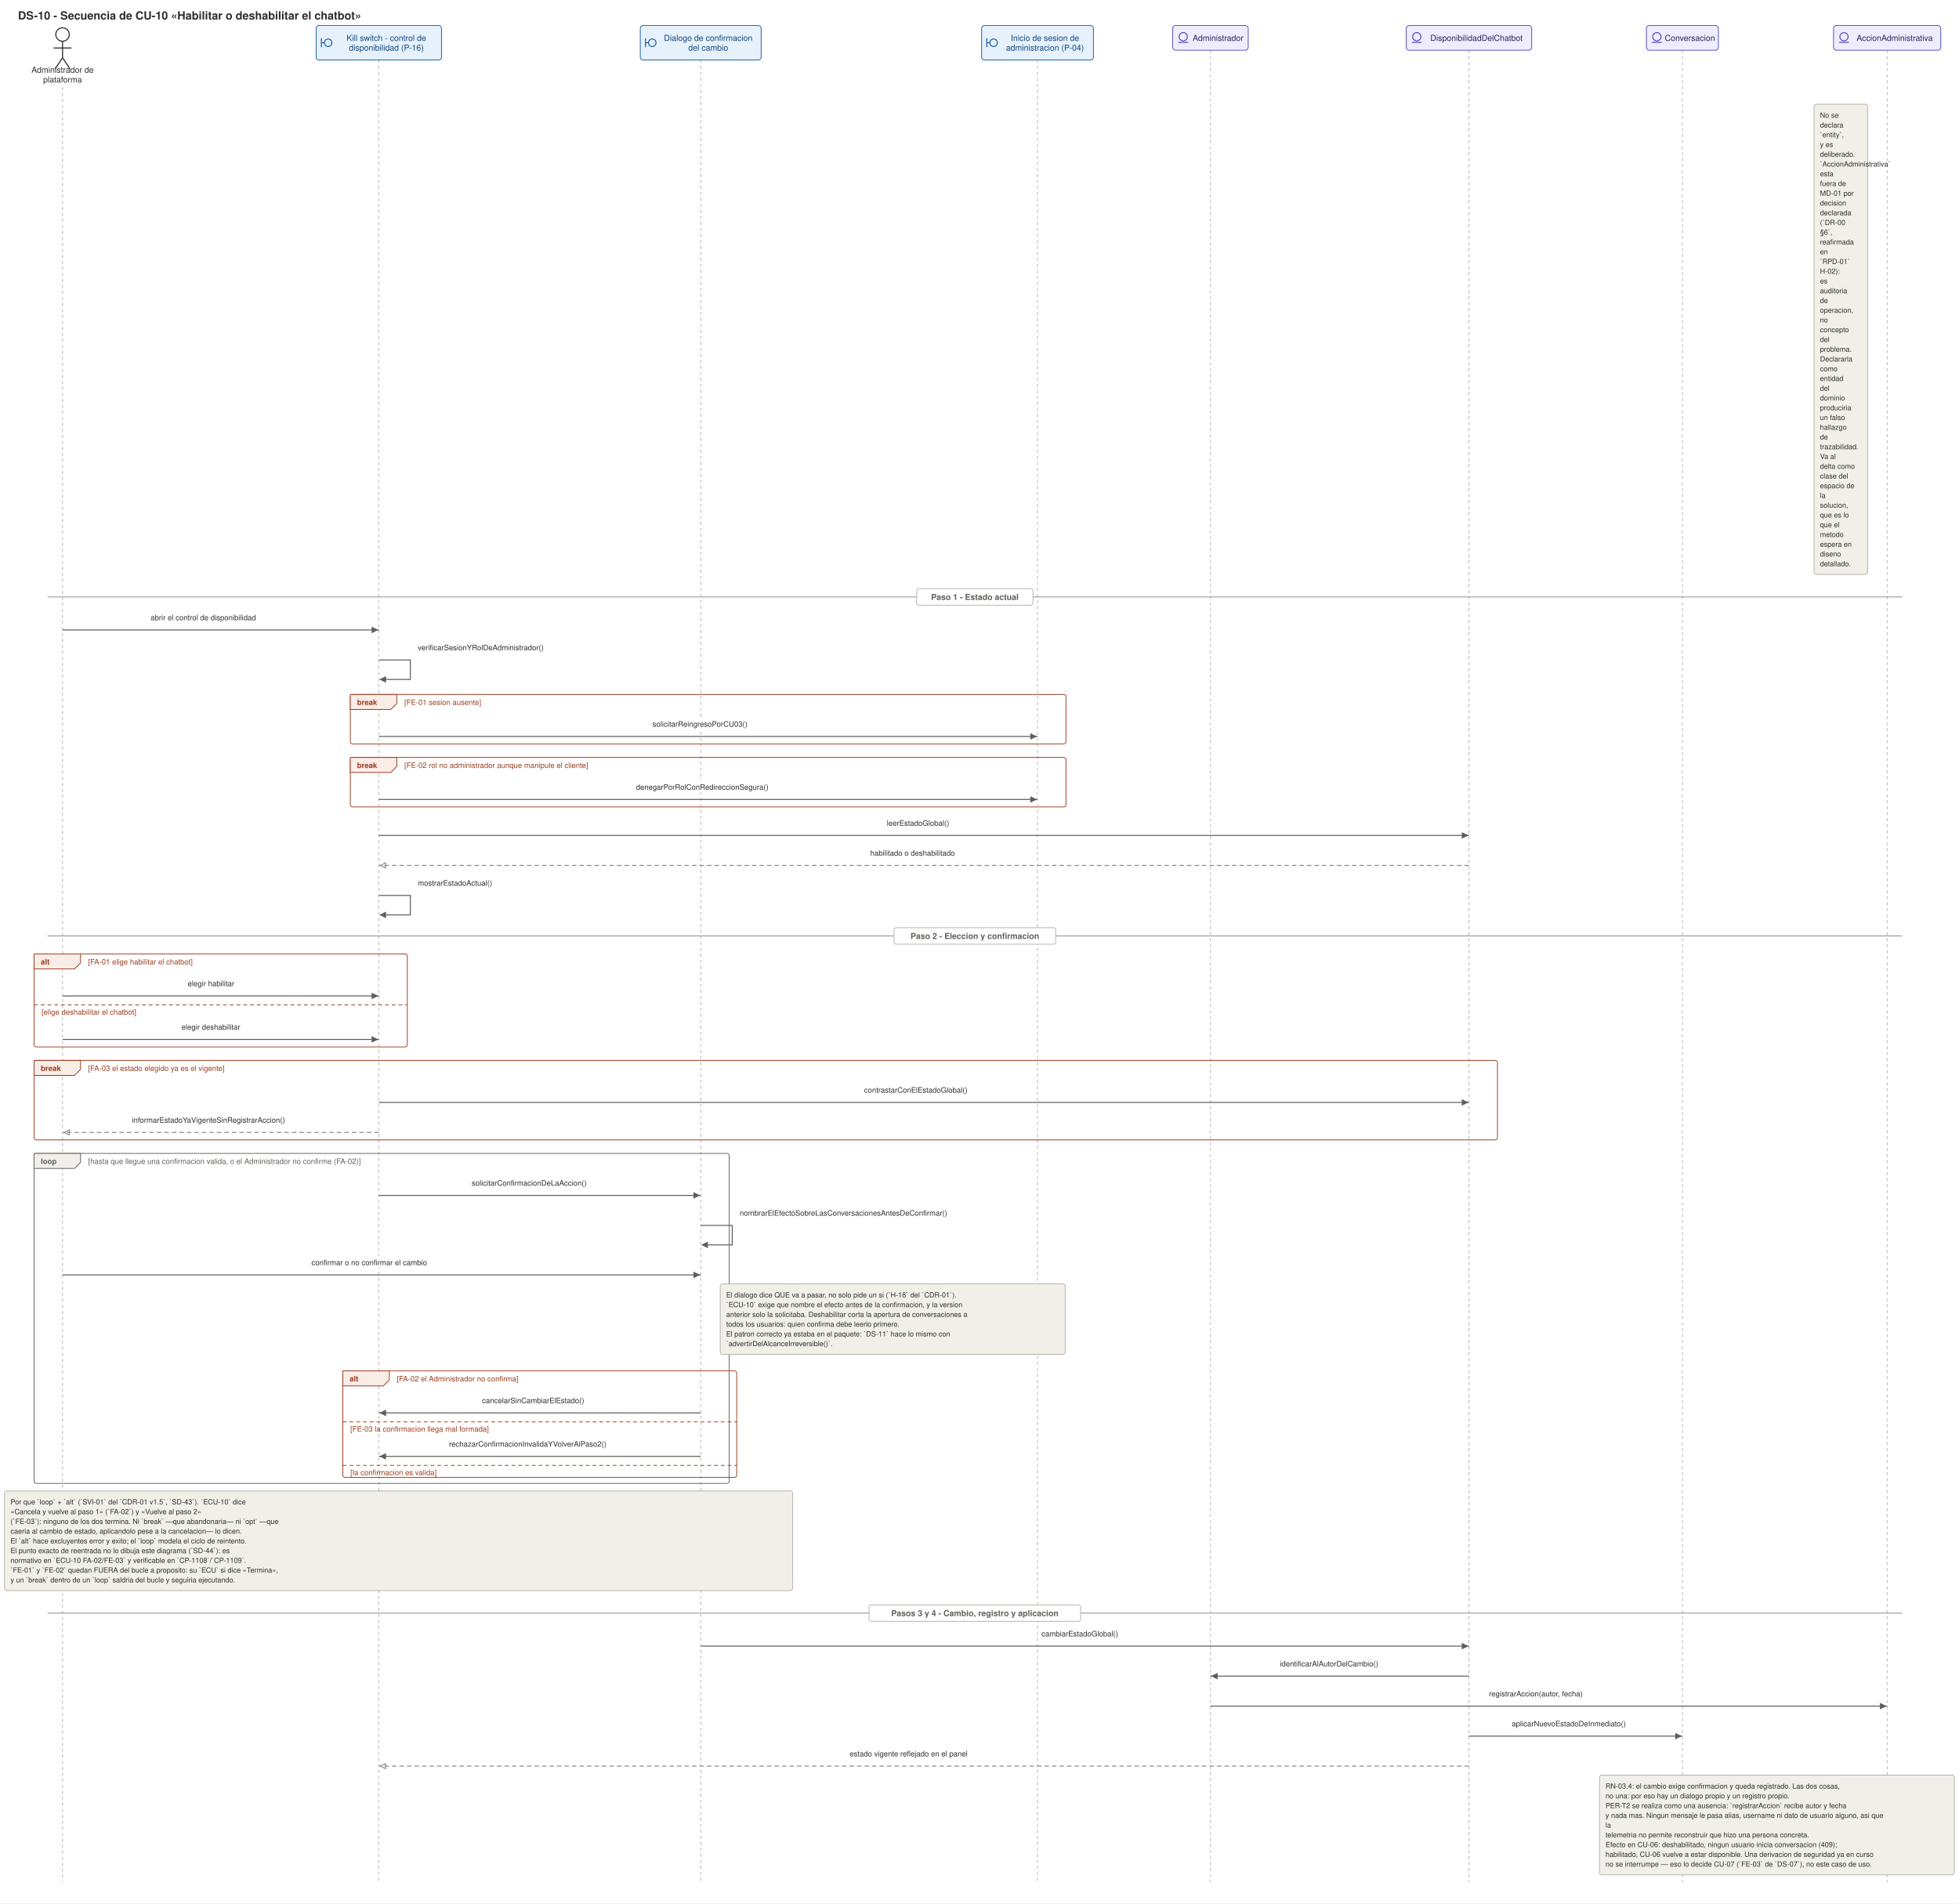
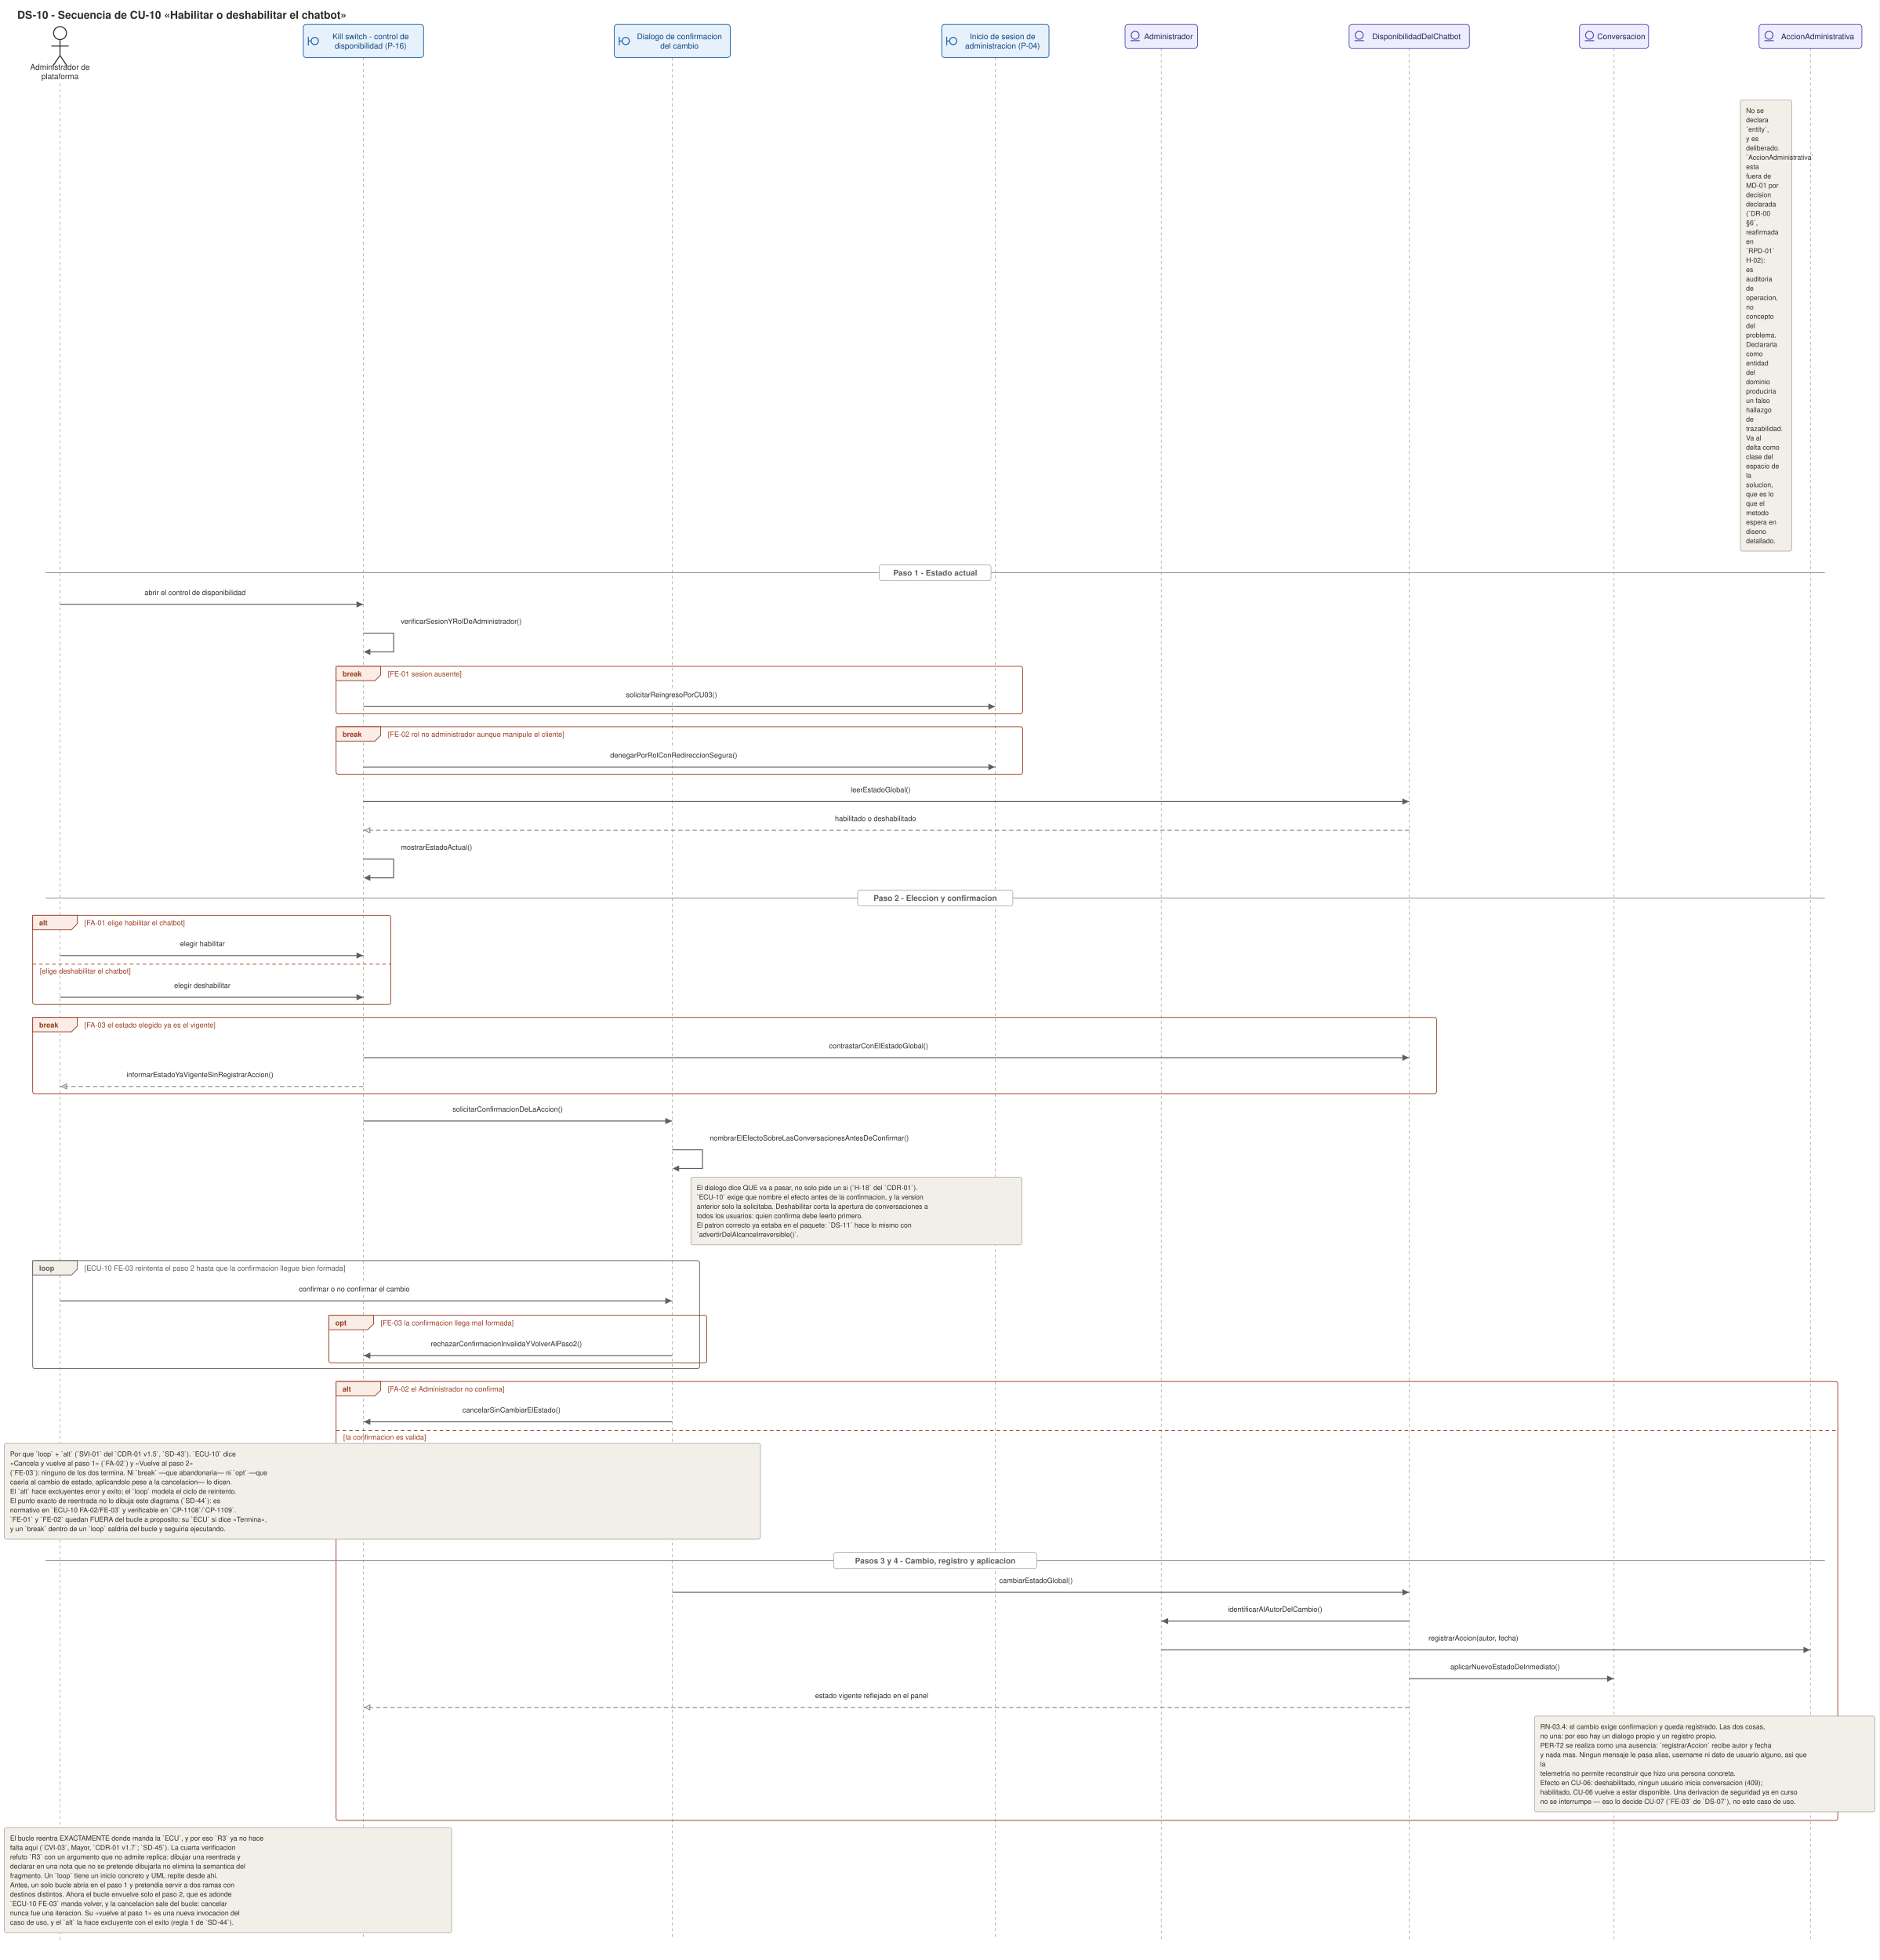
- <svg xmlns="http://www.w3.org/2000/svg" viewBox="0 0 2612 2538" width="2612" height="2538" role="img" aria-labelledby="t d" font-family="Segoe UI, Helvetica, Arial, sans-serif">
-   <rect x="0" y="0" width="2612" height="2538" fill="#FFFFFF" />
+ <svg xmlns="http://www.w3.org/2000/svg" viewBox="0 0 2612 2724" width="2612" height="2724" role="img" aria-labelledby="t d" font-family="Segoe UI, Helvetica, Arial, sans-serif">
+   <rect x="0" y="0" width="2612" height="2724" fill="#FFFFFF" />
  <text x="24" y="26" font-size="15" font-weight="600" fill="#2C2C2A">DS-10 - Secuencia de CU-10 «Habilitar o deshabilitar el chatbot»</text>
-   <line x1="83.4" y1="116.0" x2="83.4" y2="2510.0" stroke="#B4B2A9" stroke-width="1" stroke-dasharray="4 4" />
-   <line x1="505.1" y1="80.0" x2="505.1" y2="2510.0" stroke="#B4B2A9" stroke-width="1" stroke-dasharray="4 4" />
-   <line x1="934.3" y1="80.0" x2="934.3" y2="2510.0" stroke="#B4B2A9" stroke-width="1" stroke-dasharray="4 4" />
-   <line x1="1383.3" y1="80.0" x2="1383.3" y2="2510.0" stroke="#B4B2A9" stroke-width="1" stroke-dasharray="4 4" />
-   <line x1="1614.0" y1="67.0" x2="1614.0" y2="2510.0" stroke="#B4B2A9" stroke-width="1" stroke-dasharray="4 4" />
-   <line x1="1958.6" y1="67.0" x2="1958.6" y2="2510.0" stroke="#B4B2A9" stroke-width="1" stroke-dasharray="4 4" />
-   <line x1="2243.2" y1="67.0" x2="2243.2" y2="2510.0" stroke="#B4B2A9" stroke-width="1" stroke-dasharray="4 4" />
-   <line x1="2516.2" y1="67.0" x2="2516.2" y2="2510.0" stroke="#B4B2A9" stroke-width="1" stroke-dasharray="4 4" />
+   <line x1="83.4" y1="116.0" x2="83.4" y2="2696.0" stroke="#B4B2A9" stroke-width="1" stroke-dasharray="4 4" />
+   <line x1="505.1" y1="80.0" x2="505.1" y2="2696.0" stroke="#B4B2A9" stroke-width="1" stroke-dasharray="4 4" />
+   <line x1="934.3" y1="80.0" x2="934.3" y2="2696.0" stroke="#B4B2A9" stroke-width="1" stroke-dasharray="4 4" />
+   <line x1="1383.3" y1="80.0" x2="1383.3" y2="2696.0" stroke="#B4B2A9" stroke-width="1" stroke-dasharray="4 4" />
+   <line x1="1614.0" y1="67.0" x2="1614.0" y2="2696.0" stroke="#B4B2A9" stroke-width="1" stroke-dasharray="4 4" />
+   <line x1="1958.6" y1="67.0" x2="1958.6" y2="2696.0" stroke="#B4B2A9" stroke-width="1" stroke-dasharray="4 4" />
+   <line x1="2243.2" y1="67.0" x2="2243.2" y2="2696.0" stroke="#B4B2A9" stroke-width="1" stroke-dasharray="4 4" />
+   <line x1="2516.2" y1="67.0" x2="2516.2" y2="2696.0" stroke="#B4B2A9" stroke-width="1" stroke-dasharray="4 4" />
  <rect x="467.1" y="926.0" width="954.2" height="66.0" fill="none" stroke="#993C1D" stroke-width="1" rx="3" />
  <polygon points="467.1,926 529.1,926 529.1,938 521.1,946 467.1,946" fill="#FAECE7" stroke="#993C1D" stroke-width="1" />
  <text x="476.1" y="940" font-size="10" font-weight="600" fill="#993C1D">break</text>
  <text x="539.1" y="940" font-size="10" fill="#993C1D">[FE-01 sesion ausente]</text>
  <rect x="467.1" y="1010.0" width="954.2" height="66.0" fill="none" stroke="#993C1D" stroke-width="1" rx="3" />
  <polygon points="467.1,1010 529.1,1010 529.1,1022 521.1,1030 467.1,1030" fill="#FAECE7" stroke="#993C1D" stroke-width="1" />
  <text x="476.1" y="1024" font-size="10" font-weight="600" fill="#993C1D">break</text>
  <text x="539.1" y="1024" font-size="10" fill="#993C1D">[FE-02 rol no administrador aunque manipule el cliente]</text>
  <rect x="45.4" y="1272.0" width="497.7" height="124.0" fill="none" stroke="#993C1D" stroke-width="1" rx="3" />
  <polygon points="45.4,1272 107.4,1272 107.4,1284 99.4,1292 45.4,1292" fill="#FAECE7" stroke="#993C1D" stroke-width="1" />
  <text x="54.4" y="1286" font-size="10" font-weight="600" fill="#993C1D">alt</text>
  <text x="117.4" y="1286" font-size="10" fill="#993C1D">[FA-01 elige habilitar el chatbot]</text>
  <line x1="45.4" y1="1340.0" x2="543.1" y2="1340.0" stroke="#993C1D" stroke-width="1" stroke-dasharray="5 4" />
  <text x="55.4" y="1353.0" font-size="10" fill="#993C1D">[elige deshabilitar el chatbot]</text>
  <rect x="45.4" y="1414.0" width="1951.2" height="106.0" fill="none" stroke="#993C1D" stroke-width="1" rx="3" />
  <polygon points="45.4,1414 107.4,1414 107.4,1426 99.4,1434 45.4,1434" fill="#FAECE7" stroke="#993C1D" stroke-width="1" />
  <text x="54.4" y="1428" font-size="10" font-weight="600" fill="#993C1D">break</text>
  <text x="117.4" y="1428" font-size="10" fill="#993C1D">[FA-03 el estado elegido ya es el vigente]</text>
-   <rect x="45.4" y="1538.0" width="926.9" height="440.0" fill="none" stroke="#5F5E5A" stroke-width="1" rx="3" />
-   <polygon points="45.4,1538 107.4,1538 107.4,1550 99.4,1558 45.4,1558" fill="#F1EFE8" stroke="#5F5E5A" stroke-width="1" />
-   <text x="54.4" y="1552" font-size="10" font-weight="600" fill="#5F5E5A">loop</text>
-   <text x="117.4" y="1552" font-size="10" fill="#5F5E5A">[hasta que llegue una confirmacion valida, o el Administrador no confirme (FA-02)]</text>
-   <rect x="457.1" y="1828.0" width="525.2" height="142.0" fill="none" stroke="#993C1D" stroke-width="1" rx="3" />
+   <rect x="45.4" y="1752.0" width="926.9" height="150.0" fill="none" stroke="#5F5E5A" stroke-width="1" rx="3" />
+   <polygon points="45.4,1752 107.4,1752 107.4,1764 99.4,1772 45.4,1772" fill="#F1EFE8" stroke="#5F5E5A" stroke-width="1" />
+   <text x="54.4" y="1766" font-size="10" font-weight="600" fill="#5F5E5A">loop</text>
+   <text x="117.4" y="1766" font-size="10" fill="#5F5E5A">[ECU-10 FE-03 reintenta el paso 2 hasta que la confirmacion llegue bien formada]</text>
+   <rect x="457.1" y="1828.0" width="525.2" height="66.0" fill="none" stroke="#993C1D" stroke-width="1" rx="3" />
  <polygon points="457.1,1828 519.1,1828 519.1,1840 511.1,1848 457.1,1848" fill="#FAECE7" stroke="#993C1D" stroke-width="1" />
-   <text x="466.1" y="1842" font-size="10" font-weight="600" fill="#993C1D">alt</text>
-   <text x="529.1" y="1842" font-size="10" fill="#993C1D">[FA-02 el Administrador no confirma]</text>
-   <line x1="457.1" y1="1896.0" x2="982.3" y2="1896.0" stroke="#993C1D" stroke-width="1" stroke-dasharray="5 4" />
-   <text x="467.1" y="1909.0" font-size="10" fill="#993C1D">[FE-03 la confirmacion llega mal formada]</text>
-   <line x1="457.1" y1="1954.0" x2="982.3" y2="1954.0" stroke="#993C1D" stroke-width="1" stroke-dasharray="5 4" />
-   <text x="467.1" y="1967.0" font-size="10" fill="#993C1D">[la confirmacion es valida]</text>
+   <text x="466.1" y="1842" font-size="10" font-weight="600" fill="#993C1D">opt</text>
+   <text x="529.1" y="1842" font-size="10" fill="#993C1D">[FE-03 la confirmacion llega mal formada]</text>
+   <rect x="467.1" y="1920.0" width="2087.1" height="610.0" fill="none" stroke="#993C1D" stroke-width="1" rx="3" />
+   <polygon points="467.1,1920 529.1,1920 529.1,1932 521.1,1940 467.1,1940" fill="#FAECE7" stroke="#993C1D" stroke-width="1" />
+   <text x="476.1" y="1934" font-size="10" font-weight="600" fill="#993C1D">alt</text>
+   <text x="539.1" y="1934" font-size="10" fill="#993C1D">[FA-02 el Administrador no confirma]</text>
+   <line x1="467.1" y1="1988.0" x2="2554.2" y2="1988.0" stroke="#993C1D" stroke-width="1" stroke-dasharray="5 4" />
+   <text x="477.1" y="2001.0" font-size="10" fill="#993C1D">[la confirmacion es valida]</text>
  <line x1="63.4" y1="796.0" x2="2536.2" y2="796.0" stroke="#8a8a8a" stroke-width="1" />
  <rect x="1222.2" y="785.0" width="155.1" height="22" rx="3" fill="#FFFFFF" stroke="#B4B2A9" stroke-width="1" />
  <text x="1299.8" y="800.0" font-size="11" font-weight="600" text-anchor="middle" fill="#5F5E5A">Paso 1 - Estado actual</text>
  <line x1="63.4" y1="1248.0" x2="2536.2" y2="1248.0" stroke="#8a8a8a" stroke-width="1" />
  <rect x="1192.0" y="1237.0" width="215.6" height="22" rx="3" fill="#FFFFFF" stroke="#B4B2A9" stroke-width="1" />
  <text x="1299.8" y="1252.0" font-size="11" font-weight="600" text-anchor="middle" fill="#5F5E5A">Paso 2 - Eleccion y confirmacion</text>
-   <line x1="63.4" y1="2151.0" x2="2536.2" y2="2151.0" stroke="#8a8a8a" stroke-width="1" />
-   <rect x="1158.7" y="2140.0" width="282.2" height="22" rx="3" fill="#FFFFFF" stroke="#B4B2A9" stroke-width="1" />
-   <text x="1299.8" y="2155.0" font-size="11" font-weight="600" text-anchor="middle" fill="#5F5E5A">Pasos 3 y 4 - Cambio, registro y aplicacion</text>
+   <line x1="63.4" y1="2169.0" x2="2536.2" y2="2169.0" stroke="#8a8a8a" stroke-width="1" />
+   <rect x="1158.7" y="2158.0" width="282.2" height="22" rx="3" fill="#FFFFFF" stroke="#B4B2A9" stroke-width="1" />
+   <text x="1299.8" y="2173.0" font-size="11" font-weight="600" text-anchor="middle" fill="#5F5E5A">Pasos 3 y 4 - Cambio, registro y aplicacion</text>
  <line x1="83.4" y1="840.0" x2="505.1" y2="840.0" stroke="#5F5E5A" stroke-width="1.3" />
  <polygon points="503.1,840 496.1,836.6 496.1,843.4" fill="#5F5E5A" stroke="#5F5E5A" stroke-width="1.2" />
  <rect x="196.8" y="815.0" width="195.0" height="15.0" fill="#FFFFFF" />
  <text x="200.8" y="827.0" font-size="10" fill="#2C2C2A">abrir el control de disponibilidad</text>
  <polyline points="505.1,880.0 547.1,880.0 547.1,906.0 514.1,906.0" fill="none" stroke="#5F5E5A" stroke-width="1.3" />
  <polygon points="507.1,906 514.1,902.6 514.1,909.4" fill="#5F5E5A" stroke="#5F5E5A" stroke-width="1.2" />
  <rect x="553.1" y="855.0" width="206.0" height="15.0" fill="#FFFFFF" />
  <text x="557.1" y="867.0" font-size="10" fill="#2C2C2A">verificarSesionYRolDeAdministrador()</text>
  <line x1="505.1" y1="982.0" x2="1383.3" y2="982.0" stroke="#5F5E5A" stroke-width="1.3" />
  <polygon points="1381.3,982 1374.3,978.6 1374.3,985.4" fill="#5F5E5A" stroke="#5F5E5A" stroke-width="1.2" />
  <rect x="866.0" y="957.0" width="156.5" height="15.0" fill="#FFFFFF" />
  <text x="870.0" y="969.0" font-size="10" fill="#2C2C2A">solicitarReingresoPorCU03()</text>
  <line x1="505.1" y1="1066.0" x2="1383.3" y2="1066.0" stroke="#5F5E5A" stroke-width="1.3" />
  <polygon points="1381.3,1066 1374.3,1062.6 1374.3,1069.4" fill="#5F5E5A" stroke="#5F5E5A" stroke-width="1.2" />
  <rect x="844.0" y="1041.0" width="200.5" height="15.0" fill="#FFFFFF" />
  <text x="848.0" y="1053.0" font-size="10" fill="#2C2C2A">denegarPorRolConRedireccionSegura()</text>
  <line x1="505.1" y1="1114.0" x2="1958.6" y2="1114.0" stroke="#5F5E5A" stroke-width="1.3" />
  <polygon points="1956.65,1114 1949.65,1110.6 1949.65,1117.4" fill="#5F5E5A" stroke="#5F5E5A" stroke-width="1.2" />
  <rect x="1178.4" y="1089.0" width="107.0" height="15.0" fill="#FFFFFF" />
  <text x="1182.4" y="1101.0" font-size="10" fill="#2C2C2A">leerEstadoGlobal()</text>
  <line x1="1958.6" y1="1154.0" x2="505.1" y2="1154.0" stroke="#8a8a8a" stroke-width="1.3" stroke-dasharray="6 4" />
  <polygon points="507.1,1154 514.1,1150.6 514.1,1157.4" fill="none" stroke="#8a8a8a" stroke-width="1.2" />
  <rect x="1156.4" y="1129.0" width="151.0" height="15.0" fill="#FFFFFF" />
  <text x="1160.4" y="1141.0" font-size="10" fill="#2C2C2A">habilitado o deshabilitado</text>
  <polyline points="505.1,1194.0 547.1,1194.0 547.1,1220.0 514.1,1220.0" fill="none" stroke="#5F5E5A" stroke-width="1.3" />
  <polygon points="507.1,1220 514.1,1216.6 514.1,1223.4" fill="#5F5E5A" stroke="#5F5E5A" stroke-width="1.2" />
  <rect x="553.1" y="1169.0" width="123.5" height="15.0" fill="#FFFFFF" />
  <text x="557.1" y="1181.0" font-size="10" fill="#2C2C2A">mostrarEstadoActual()</text>
  <line x1="83.4" y1="1328.0" x2="505.1" y2="1328.0" stroke="#5F5E5A" stroke-width="1.3" />
  <polygon points="503.1,1328 496.1,1324.6 496.1,1331.4" fill="#5F5E5A" stroke="#5F5E5A" stroke-width="1.2" />
  <rect x="246.3" y="1303.0" width="96.0" height="15.0" fill="#FFFFFF" />
  <text x="250.3" y="1315.0" font-size="10" fill="#2C2C2A">elegir habilitar</text>
  <line x1="83.4" y1="1386.0" x2="505.1" y2="1386.0" stroke="#5F5E5A" stroke-width="1.3" />
  <polygon points="503.1,1386 496.1,1382.6 496.1,1389.4" fill="#5F5E5A" stroke="#5F5E5A" stroke-width="1.2" />
  <rect x="238.0" y="1361.0" width="112.5" height="15.0" fill="#FFFFFF" />
  <text x="242.0" y="1373.0" font-size="10" fill="#2C2C2A">elegir deshabilitar</text>
  <line x1="505.1" y1="1470.0" x2="1958.6" y2="1470.0" stroke="#5F5E5A" stroke-width="1.3" />
  <polygon points="1956.65,1470 1949.65,1466.6 1949.65,1473.4" fill="#5F5E5A" stroke="#5F5E5A" stroke-width="1.2" />
  <rect x="1148.1" y="1445.0" width="167.5" height="15.0" fill="#FFFFFF" />
  <text x="1152.1" y="1457.0" font-size="10" fill="#2C2C2A">contrastarConElEstadoGlobal()</text>
  <line x1="505.1" y1="1510.0" x2="83.4" y2="1510.0" stroke="#8a8a8a" stroke-width="1.3" stroke-dasharray="6 4" />
  <polygon points="85.4,1510 92.4,1506.6 92.4,1513.4" fill="none" stroke="#8a8a8a" stroke-width="1.2" />
  <rect x="172.0" y="1485.0" width="244.5" height="15.0" fill="#FFFFFF" />
  <text x="176.0" y="1497.0" font-size="10" fill="#2C2C2A">informarEstadoYaVigenteSinRegistrarAccion()</text>
-   <line x1="505.1" y1="1594.0" x2="934.3" y2="1594.0" stroke="#5F5E5A" stroke-width="1.3" />
-   <polygon points="932.25,1594 925.25,1590.6 925.25,1597.4" fill="#5F5E5A" stroke="#5F5E5A" stroke-width="1.2" />
-   <rect x="624.9" y="1569.0" width="189.5" height="15.0" fill="#FFFFFF" />
-   <text x="628.9" y="1581.0" font-size="10" fill="#2C2C2A">solicitarConfirmacionDeLaAccion()</text>
-   <polyline points="934.3,1634.0 976.3,1634.0 976.3,1660.0 943.3,1660.0" fill="none" stroke="#5F5E5A" stroke-width="1.3" />
-   <polygon points="936.25,1660 943.25,1656.6 943.25,1663.4" fill="#5F5E5A" stroke="#5F5E5A" stroke-width="1.2" />
-   <rect x="982.3" y="1609.0" width="310.5" height="15.0" fill="#FFFFFF" />
-   <text x="986.3" y="1621.0" font-size="10" fill="#2C2C2A">nombrarElEfectoSobreLasConversacionesAntesDeConfirmar()</text>
-   <line x1="83.4" y1="1700.0" x2="934.3" y2="1700.0" stroke="#5F5E5A" stroke-width="1.3" />
-   <polygon points="932.25,1700 925.25,1696.6 925.25,1703.4" fill="#5F5E5A" stroke="#5F5E5A" stroke-width="1.2" />
-   <rect x="411.3" y="1675.0" width="195.0" height="15.0" fill="#FFFFFF" />
-   <text x="415.3" y="1687.0" font-size="10" fill="#2C2C2A">confirmar o no confirmar el cambio</text>
+   <line x1="505.1" y1="1558.0" x2="934.3" y2="1558.0" stroke="#5F5E5A" stroke-width="1.3" />
+   <polygon points="932.25,1558 925.25,1554.6 925.25,1561.4" fill="#5F5E5A" stroke="#5F5E5A" stroke-width="1.2" />
+   <rect x="624.9" y="1533.0" width="189.5" height="15.0" fill="#FFFFFF" />
+   <text x="628.9" y="1545.0" font-size="10" fill="#2C2C2A">solicitarConfirmacionDeLaAccion()</text>
+   <polyline points="934.3,1598.0 976.3,1598.0 976.3,1624.0 943.3,1624.0" fill="none" stroke="#5F5E5A" stroke-width="1.3" />
+   <polygon points="936.25,1624 943.25,1620.6 943.25,1627.4" fill="#5F5E5A" stroke="#5F5E5A" stroke-width="1.2" />
+   <rect x="982.3" y="1573.0" width="310.5" height="15.0" fill="#FFFFFF" />
+   <text x="986.3" y="1585.0" font-size="10" fill="#2C2C2A">nombrarElEfectoSobreLasConversacionesAntesDeConfirmar()</text>
+   <line x1="83.4" y1="1808.0" x2="934.3" y2="1808.0" stroke="#5F5E5A" stroke-width="1.3" />
+   <polygon points="932.25,1808 925.25,1804.6 925.25,1811.4" fill="#5F5E5A" stroke="#5F5E5A" stroke-width="1.2" />
+   <rect x="411.3" y="1783.0" width="195.0" height="15.0" fill="#FFFFFF" />
+   <text x="415.3" y="1795.0" font-size="10" fill="#2C2C2A">confirmar o no confirmar el cambio</text>
  <line x1="934.3" y1="1884.0" x2="505.1" y2="1884.0" stroke="#5F5E5A" stroke-width="1.3" />
  <polygon points="507.1,1884 514.1,1880.6 514.1,1887.4" fill="#5F5E5A" stroke="#5F5E5A" stroke-width="1.2" />
-   <rect x="638.7" y="1859.0" width="162.0" height="15.0" fill="#FFFFFF" />
-   <text x="642.7" y="1871.0" font-size="10" fill="#2C2C2A">cancelarSinCambiarElEstado()</text>
-   <line x1="934.3" y1="1942.0" x2="505.1" y2="1942.0" stroke="#5F5E5A" stroke-width="1.3" />
-   <polygon points="507.1,1942 514.1,1938.6 514.1,1945.4" fill="#5F5E5A" stroke="#5F5E5A" stroke-width="1.2" />
-   <rect x="594.7" y="1917.0" width="250.0" height="15.0" fill="#FFFFFF" />
-   <text x="598.7" y="1929.0" font-size="10" fill="#2C2C2A">rechazarConfirmacionInvalidaYVolverAlPaso2()</text>
-   <line x1="934.3" y1="2195.0" x2="1958.6" y2="2195.0" stroke="#5F5E5A" stroke-width="1.3" />
-   <polygon points="1956.65,2195 1949.65,2191.6 1949.65,2198.4" fill="#5F5E5A" stroke="#5F5E5A" stroke-width="1.2" />
-   <rect x="1384.7" y="2170.0" width="123.5" height="15.0" fill="#FFFFFF" />
-   <text x="1388.7" y="2182.0" font-size="10" fill="#2C2C2A">cambiarEstadoGlobal()</text>
-   <line x1="1958.6" y1="2235.0" x2="1614.0" y2="2235.0" stroke="#5F5E5A" stroke-width="1.3" />
-   <polygon points="1615.95,2235 1622.95,2231.6 1622.95,2238.4" fill="#5F5E5A" stroke="#5F5E5A" stroke-width="1.2" />
-   <rect x="1702.5" y="2210.0" width="167.5" height="15.0" fill="#FFFFFF" />
-   <text x="1706.5" y="2222.0" font-size="10" fill="#2C2C2A">identificarAlAutorDelCambio()</text>
-   <line x1="1614.0" y1="2275.0" x2="2516.2" y2="2275.0" stroke="#5F5E5A" stroke-width="1.3" />
-   <polygon points="2514.15,2275 2507.15,2271.6 2507.15,2278.4" fill="#5F5E5A" stroke="#5F5E5A" stroke-width="1.2" />
-   <rect x="1981.3" y="2250.0" width="167.5" height="15.0" fill="#FFFFFF" />
-   <text x="1985.3" y="2262.0" font-size="10" fill="#2C2C2A">registrarAccion(autor, fecha)</text>
-   <line x1="1958.6" y1="2315.0" x2="2243.2" y2="2315.0" stroke="#5F5E5A" stroke-width="1.3" />
-   <polygon points="2241.15,2315 2234.15,2311.6 2234.15,2318.4" fill="#5F5E5A" stroke="#5F5E5A" stroke-width="1.2" />
-   <rect x="2011.7" y="2290.0" width="178.5" height="15.0" fill="#FFFFFF" />
-   <text x="2015.7" y="2302.0" font-size="10" fill="#2C2C2A">aplicarNuevoEstadoDeInmediato()</text>
-   <line x1="1958.6" y1="2355.0" x2="505.1" y2="2355.0" stroke="#8a8a8a" stroke-width="1.3" stroke-dasharray="6 4" />
-   <polygon points="507.1,2355 514.1,2351.6 514.1,2358.4" fill="none" stroke="#8a8a8a" stroke-width="1.2" />
-   <rect x="1128.9" y="2330.0" width="206.0" height="15.0" fill="#FFFFFF" />
-   <text x="1132.9" y="2342.0" font-size="10" fill="#2C2C2A">estado vigente reflejado en el panel</text>
+   <rect x="594.7" y="1859.0" width="250.0" height="15.0" fill="#FFFFFF" />
+   <text x="598.7" y="1871.0" font-size="10" fill="#2C2C2A">rechazarConfirmacionInvalidaYVolverAlPaso2()</text>
+   <line x1="934.3" y1="1976.0" x2="505.1" y2="1976.0" stroke="#5F5E5A" stroke-width="1.3" />
+   <polygon points="507.1,1976 514.1,1972.6 514.1,1979.4" fill="#5F5E5A" stroke="#5F5E5A" stroke-width="1.2" />
+   <rect x="638.7" y="1951.0" width="162.0" height="15.0" fill="#FFFFFF" />
+   <text x="642.7" y="1963.0" font-size="10" fill="#2C2C2A">cancelarSinCambiarElEstado()</text>
+   <line x1="934.3" y1="2213.0" x2="1958.6" y2="2213.0" stroke="#5F5E5A" stroke-width="1.3" />
+   <polygon points="1956.65,2213 1949.65,2209.6 1949.65,2216.4" fill="#5F5E5A" stroke="#5F5E5A" stroke-width="1.2" />
+   <rect x="1384.7" y="2188.0" width="123.5" height="15.0" fill="#FFFFFF" />
+   <text x="1388.7" y="2200.0" font-size="10" fill="#2C2C2A">cambiarEstadoGlobal()</text>
+   <line x1="1958.6" y1="2253.0" x2="1614.0" y2="2253.0" stroke="#5F5E5A" stroke-width="1.3" />
+   <polygon points="1615.95,2253 1622.95,2249.6 1622.95,2256.4" fill="#5F5E5A" stroke="#5F5E5A" stroke-width="1.2" />
+   <rect x="1702.5" y="2228.0" width="167.5" height="15.0" fill="#FFFFFF" />
+   <text x="1706.5" y="2240.0" font-size="10" fill="#2C2C2A">identificarAlAutorDelCambio()</text>
+   <line x1="1614.0" y1="2293.0" x2="2516.2" y2="2293.0" stroke="#5F5E5A" stroke-width="1.3" />
+   <polygon points="2514.15,2293 2507.15,2289.6 2507.15,2296.4" fill="#5F5E5A" stroke="#5F5E5A" stroke-width="1.2" />
+   <rect x="1981.3" y="2268.0" width="167.5" height="15.0" fill="#FFFFFF" />
+   <text x="1985.3" y="2280.0" font-size="10" fill="#2C2C2A">registrarAccion(autor, fecha)</text>
+   <line x1="1958.6" y1="2333.0" x2="2243.2" y2="2333.0" stroke="#5F5E5A" stroke-width="1.3" />
+   <polygon points="2241.15,2333 2234.15,2329.6 2234.15,2336.4" fill="#5F5E5A" stroke="#5F5E5A" stroke-width="1.2" />
+   <rect x="2011.7" y="2308.0" width="178.5" height="15.0" fill="#FFFFFF" />
+   <text x="2015.7" y="2320.0" font-size="10" fill="#2C2C2A">aplicarNuevoEstadoDeInmediato()</text>
+   <line x1="1958.6" y1="2373.0" x2="505.1" y2="2373.0" stroke="#8a8a8a" stroke-width="1.3" stroke-dasharray="6 4" />
+   <polygon points="507.1,2373 514.1,2369.6 514.1,2376.4" fill="none" stroke="#8a8a8a" stroke-width="1.2" />
+   <rect x="1128.9" y="2348.0" width="206.0" height="15.0" fill="#FFFFFF" />
+   <text x="1132.9" y="2360.0" font-size="10" fill="#2C2C2A">estado vigente reflejado en el panel</text>
  <rect x="2418.7" y="139.0" width="71.5" height="627.0" fill="#F1EFE8" stroke="#B4B2A9" stroke-width="1" rx="3" />
  <text x="2426.7" y="157.0" font-size="9.5" fill="#2C2C2A">No se</text>
  <text x="2426.7" y="170.0" font-size="9.5" fill="#2C2C2A">declara</text>
  <text x="2426.7" y="183.0" font-size="9.5" fill="#2C2C2A">`entity`,</text>
  <text x="2426.7" y="196.0" font-size="9.5" fill="#2C2C2A">y es</text>
  <text x="2426.7" y="209.0" font-size="9.5" fill="#2C2C2A">deliberado.</text>
  <text x="2426.7" y="222.0" font-size="9.5" fill="#2C2C2A">`AccionAdministrativa`</text>
  <text x="2426.7" y="235.0" font-size="9.5" fill="#2C2C2A">esta</text>
  <text x="2426.7" y="248.0" font-size="9.5" fill="#2C2C2A">fuera de</text>
  <text x="2426.7" y="261.0" font-size="9.5" fill="#2C2C2A">MD-01 por</text>
  <text x="2426.7" y="274.0" font-size="9.5" fill="#2C2C2A">decision</text>
  <text x="2426.7" y="287.0" font-size="9.5" fill="#2C2C2A">declarada</text>
  <text x="2426.7" y="300.0" font-size="9.5" fill="#2C2C2A">(`DR-00</text>
  <text x="2426.7" y="313.0" font-size="9.5" fill="#2C2C2A">§6`,</text>
  <text x="2426.7" y="326.0" font-size="9.5" fill="#2C2C2A">reafirmada</text>
  <text x="2426.7" y="339.0" font-size="9.5" fill="#2C2C2A">en</text>
  <text x="2426.7" y="352.0" font-size="9.5" fill="#2C2C2A">`RPD-01`</text>
  <text x="2426.7" y="365.0" font-size="9.5" fill="#2C2C2A">H-02):</text>
  <text x="2426.7" y="378.0" font-size="9.5" fill="#2C2C2A">es</text>
  <text x="2426.7" y="391.0" font-size="9.5" fill="#2C2C2A">auditoria</text>
  <text x="2426.7" y="404.0" font-size="9.5" fill="#2C2C2A">de</text>
  <text x="2426.7" y="417.0" font-size="9.5" fill="#2C2C2A">operacion,</text>
  <text x="2426.7" y="430.0" font-size="9.5" fill="#2C2C2A">no</text>
  <text x="2426.7" y="443.0" font-size="9.5" fill="#2C2C2A">concepto</text>
  <text x="2426.7" y="456.0" font-size="9.5" fill="#2C2C2A">del</text>
  <text x="2426.7" y="469.0" font-size="9.5" fill="#2C2C2A">problema.</text>
  <text x="2426.7" y="482.0" font-size="9.5" fill="#2C2C2A">Declararla</text>
  <text x="2426.7" y="495.0" font-size="9.5" fill="#2C2C2A">como</text>
  <text x="2426.7" y="508.0" font-size="9.5" fill="#2C2C2A">entidad</text>
  <text x="2426.7" y="521.0" font-size="9.5" fill="#2C2C2A">del</text>
  <text x="2426.7" y="534.0" font-size="9.5" fill="#2C2C2A">dominio</text>
  <text x="2426.7" y="547.0" font-size="9.5" fill="#2C2C2A">produciria</text>
  <text x="2426.7" y="560.0" font-size="9.5" fill="#2C2C2A">un falso</text>
  <text x="2426.7" y="573.0" font-size="9.5" fill="#2C2C2A">hallazgo</text>
  <text x="2426.7" y="586.0" font-size="9.5" fill="#2C2C2A">de</text>
  <text x="2426.7" y="599.0" font-size="9.5" fill="#2C2C2A">trazabilidad.</text>
  <text x="2426.7" y="612.0" font-size="9.5" fill="#2C2C2A">Va al</text>
  <text x="2426.7" y="625.0" font-size="9.5" fill="#2C2C2A">delta como</text>
  <text x="2426.7" y="638.0" font-size="9.5" fill="#2C2C2A">clase del</text>
  <text x="2426.7" y="651.0" font-size="9.5" fill="#2C2C2A">espacio de</text>
  <text x="2426.7" y="664.0" font-size="9.5" fill="#2C2C2A">la</text>
  <text x="2426.7" y="677.0" font-size="9.5" fill="#2C2C2A">solucion,</text>
  <text x="2426.7" y="690.0" font-size="9.5" fill="#2C2C2A">que es lo</text>
  <text x="2426.7" y="703.0" font-size="9.5" fill="#2C2C2A">que el</text>
  <text x="2426.7" y="716.0" font-size="9.5" fill="#2C2C2A">metodo</text>
  <text x="2426.7" y="729.0" font-size="9.5" fill="#2C2C2A">espera en</text>
  <text x="2426.7" y="742.0" font-size="9.5" fill="#2C2C2A">diseno</text>
  <text x="2426.7" y="755.0" font-size="9.5" fill="#2C2C2A">detallado.</text>
-   <rect x="960.3" y="1712.0" width="460.0" height="94.0" fill="#F1EFE8" stroke="#B4B2A9" stroke-width="1" rx="3" />
-   <text x="968.3" y="1730.0" font-size="9.5" fill="#2C2C2A">El dialogo dice QUE va a pasar, no solo pide un si (`H-18` del `CDR-01`).</text>
-   <text x="968.3" y="1743.0" font-size="9.5" fill="#2C2C2A">`ECU-10` exige que nombre el efecto antes de la confirmacion, y la version</text>
-   <text x="968.3" y="1756.0" font-size="9.5" fill="#2C2C2A">anterior solo la solicitaba. Deshabilitar corta la apertura de conversaciones a</text>
-   <text x="968.3" y="1769.0" font-size="9.5" fill="#2C2C2A">todos los usuarios: quien confirma debe leerlo primero.</text>
-   <text x="968.3" y="1782.0" font-size="9.5" fill="#2C2C2A">El patron correcto ya estaba en el paquete: `DS-11` hace lo mismo con</text>
-   <text x="968.3" y="1795.0" font-size="9.5" fill="#2C2C2A">`advertirDelAlcanceIrreversible()`.</text>
-   <rect x="6.0" y="1988.0" width="1050.9" height="133.0" fill="#F1EFE8" stroke="#B4B2A9" stroke-width="1" rx="3" />
-   <text x="14.0" y="2006.0" font-size="9.5" fill="#2C2C2A">Por que `loop` + `alt` (`SVI-01` del `CDR-01 v1.5`, `SD-43`). `ECU-10` dice</text>
-   <text x="14.0" y="2019.0" font-size="9.5" fill="#2C2C2A">«Cancela y vuelve al paso 1» (`FA-02`) y «Vuelve al paso 2»</text>
-   <text x="14.0" y="2032.0" font-size="9.5" fill="#2C2C2A">(`FE-03`): ninguno de los dos termina. Ni `break` —que abandonaria— ni `opt` —que</text>
-   <text x="14.0" y="2045.0" font-size="9.5" fill="#2C2C2A">caeria al cambio de estado, aplicandolo pese a la cancelacion— lo dicen.</text>
-   <text x="14.0" y="2058.0" font-size="9.5" fill="#2C2C2A">El `alt` hace excluyentes error y exito; el `loop` modela el ciclo de reintento.</text>
-   <text x="14.0" y="2071.0" font-size="9.5" fill="#2C2C2A">El punto exacto de reentrada no lo dibuja este diagrama (`SD-44`): es</text>
-   <text x="14.0" y="2084.0" font-size="9.5" fill="#2C2C2A">normativo en `ECU-10 FA-02/FE-03` y verificable en `CP-1108`/`CP-1109`.</text>
-   <text x="14.0" y="2097.0" font-size="9.5" fill="#2C2C2A">`FE-01` y `FE-02` quedan FUERA del bucle a proposito: su `ECU` si dice «Termina»,</text>
-   <text x="14.0" y="2110.0" font-size="9.5" fill="#2C2C2A">y un `break` dentro de un `loop` saldria del bucle y seguiria ejecutando.</text>
-   <rect x="2132.7" y="2367.0" width="473.0" height="133.0" fill="#F1EFE8" stroke="#B4B2A9" stroke-width="1" rx="3" />
-   <text x="2140.7" y="2385.0" font-size="9.5" fill="#2C2C2A">RN-03.4: el cambio exige confirmacion y queda registrado. Las dos cosas,</text>
-   <text x="2140.7" y="2398.0" font-size="9.5" fill="#2C2C2A">no una: por eso hay un dialogo propio y un registro propio.</text>
-   <text x="2140.7" y="2411.0" font-size="9.5" fill="#2C2C2A">PER-T2 se realiza como una ausencia: `registrarAccion` recibe autor y fecha</text>
-   <text x="2140.7" y="2424.0" font-size="9.5" fill="#2C2C2A">y nada mas. Ningun mensaje le pasa alias, username ni dato de usuario alguno, asi que</text>
-   <text x="2140.7" y="2437.0" font-size="9.5" fill="#2C2C2A">la</text>
-   <text x="2140.7" y="2450.0" font-size="9.5" fill="#2C2C2A">telemetria no permite reconstruir que hizo una persona concreta.</text>
-   <text x="2140.7" y="2463.0" font-size="9.5" fill="#2C2C2A">Efecto en CU-06: deshabilitado, ningun usuario inicia conversacion (409);</text>
-   <text x="2140.7" y="2476.0" font-size="9.5" fill="#2C2C2A">habilitado, CU-06 vuelve a estar disponible. Una derivacion de seguridad ya en curso</text>
-   <text x="2140.7" y="2489.0" font-size="9.5" fill="#2C2C2A">no se interrumpe — eso lo decide CU-07 (`FE-03` de `DS-07`), no este caso de uso.</text>
+   <rect x="960.3" y="1636.0" width="460.0" height="94.0" fill="#F1EFE8" stroke="#B4B2A9" stroke-width="1" rx="3" />
+   <text x="968.3" y="1654.0" font-size="9.5" fill="#2C2C2A">El dialogo dice QUE va a pasar, no solo pide un si (`H-18` del `CDR-01`).</text>
+   <text x="968.3" y="1667.0" font-size="9.5" fill="#2C2C2A">`ECU-10` exige que nombre el efecto antes de la confirmacion, y la version</text>
+   <text x="968.3" y="1680.0" font-size="9.5" fill="#2C2C2A">anterior solo la solicitaba. Deshabilitar corta la apertura de conversaciones a</text>
+   <text x="968.3" y="1693.0" font-size="9.5" fill="#2C2C2A">todos los usuarios: quien confirma debe leerlo primero.</text>
+   <text x="968.3" y="1706.0" font-size="9.5" fill="#2C2C2A">El patron correcto ya estaba en el paquete: `DS-11` hace lo mismo con</text>
+   <text x="968.3" y="1719.0" font-size="9.5" fill="#2C2C2A">`advertirDelAlcanceIrreversible()`.</text>
+   <rect x="6.0" y="2006.0" width="1050.9" height="133.0" fill="#F1EFE8" stroke="#B4B2A9" stroke-width="1" rx="3" />
+   <text x="14.0" y="2024.0" font-size="9.5" fill="#2C2C2A">Por que `loop` + `alt` (`SVI-01` del `CDR-01 v1.5`, `SD-43`). `ECU-10` dice</text>
+   <text x="14.0" y="2037.0" font-size="9.5" fill="#2C2C2A">«Cancela y vuelve al paso 1» (`FA-02`) y «Vuelve al paso 2»</text>
+   <text x="14.0" y="2050.0" font-size="9.5" fill="#2C2C2A">(`FE-03`): ninguno de los dos termina. Ni `break` —que abandonaria— ni `opt` —que</text>
+   <text x="14.0" y="2063.0" font-size="9.5" fill="#2C2C2A">caeria al cambio de estado, aplicandolo pese a la cancelacion— lo dicen.</text>
+   <text x="14.0" y="2076.0" font-size="9.5" fill="#2C2C2A">El `alt` hace excluyentes error y exito; el `loop` modela el ciclo de reintento.</text>
+   <text x="14.0" y="2089.0" font-size="9.5" fill="#2C2C2A">El punto exacto de reentrada no lo dibuja este diagrama (`SD-44`): es</text>
+   <text x="14.0" y="2102.0" font-size="9.5" fill="#2C2C2A">normativo en `ECU-10 FA-02/FE-03` y verificable en `CP-1108`/`CP-1109`.</text>
+   <text x="14.0" y="2115.0" font-size="9.5" fill="#2C2C2A">`FE-01` y `FE-02` quedan FUERA del bucle a proposito: su `ECU` si dice «Termina»,</text>
+   <text x="14.0" y="2128.0" font-size="9.5" fill="#2C2C2A">y un `break` dentro de un `loop` saldria del bucle y seguiria ejecutando.</text>
+   <rect x="2132.7" y="2385.0" width="473.0" height="133.0" fill="#F1EFE8" stroke="#B4B2A9" stroke-width="1" rx="3" />
+   <text x="2140.7" y="2403.0" font-size="9.5" fill="#2C2C2A">RN-03.4: el cambio exige confirmacion y queda registrado. Las dos cosas,</text>
+   <text x="2140.7" y="2416.0" font-size="9.5" fill="#2C2C2A">no una: por eso hay un dialogo propio y un registro propio.</text>
+   <text x="2140.7" y="2429.0" font-size="9.5" fill="#2C2C2A">PER-T2 se realiza como una ausencia: `registrarAccion` recibe autor y fecha</text>
+   <text x="2140.7" y="2442.0" font-size="9.5" fill="#2C2C2A">y nada mas. Ningun mensaje le pasa alias, username ni dato de usuario alguno, asi que</text>
+   <text x="2140.7" y="2455.0" font-size="9.5" fill="#2C2C2A">la</text>
+   <text x="2140.7" y="2468.0" font-size="9.5" fill="#2C2C2A">telemetria no permite reconstruir que hizo una persona concreta.</text>
+   <text x="2140.7" y="2481.0" font-size="9.5" fill="#2C2C2A">Efecto en CU-06: deshabilitado, ningun usuario inicia conversacion (409);</text>
+   <text x="2140.7" y="2494.0" font-size="9.5" fill="#2C2C2A">habilitado, CU-06 vuelve a estar disponible. Una derivacion de seguridad ya en curso</text>
+   <text x="2140.7" y="2507.0" font-size="9.5" fill="#2C2C2A">no se interrumpe — eso lo decide CU-07 (`FE-03` de `DS-07`), no este caso de uso.</text>
+   <rect x="6.0" y="2540.0" width="621.7" height="146.0" fill="#F1EFE8" stroke="#B4B2A9" stroke-width="1" rx="3" />
+   <text x="14.0" y="2558.0" font-size="9.5" fill="#2C2C2A">El bucle reentra EXACTAMENTE donde manda la `ECU`, y por eso `R3` ya no hace</text>
+   <text x="14.0" y="2571.0" font-size="9.5" fill="#2C2C2A">falta aqui (`CVI-03`, Mayor, `CDR-01 v1.7`; `SD-45`). La cuarta verificacion</text>
+   <text x="14.0" y="2584.0" font-size="9.5" fill="#2C2C2A">refuto `R3` con un argumento que no admite replica: dibujar una reentrada y</text>
+   <text x="14.0" y="2597.0" font-size="9.5" fill="#2C2C2A">declarar en una nota que no se pretende dibujarla no elimina la semantica del</text>
+   <text x="14.0" y="2610.0" font-size="9.5" fill="#2C2C2A">fragmento. Un `loop` tiene un inicio concreto y UML repite desde ahi.</text>
+   <text x="14.0" y="2623.0" font-size="9.5" fill="#2C2C2A">Antes, un solo bucle abria en el paso 1 y pretendia servir a dos ramas con</text>
+   <text x="14.0" y="2636.0" font-size="9.5" fill="#2C2C2A">destinos distintos. Ahora el bucle envuelve solo el paso 2, que es adonde</text>
+   <text x="14.0" y="2649.0" font-size="9.5" fill="#2C2C2A">`ECU-10 FE-03` manda volver, y la cancelacion sale del bucle: cancelar</text>
+   <text x="14.0" y="2662.0" font-size="9.5" fill="#2C2C2A">nunca fue una iteracion. Su «vuelve al paso 1» es una nueva invocacion del</text>
+   <text x="14.0" y="2675.0" font-size="9.5" fill="#2C2C2A">caso de uso, y el `alt` la hace excluyente con el exito (regla 1 de `SD-44`).</text>
  <g fill="none" stroke="#2C2C2A" stroke-width="1.4">
    <circle cx="83.4" cy="46" r="9" />
    <line x1="83.4" y1="55" x2="83.4" y2="77" />
    <line x1="71.4" y1="64" x2="95.4" y2="64" />
    <line x1="83.4" y1="77" x2="73.4" y2="92" />
    <line x1="83.4" y1="77" x2="93.4" y2="92" />
  </g>
  <text x="83.4" y="97.0" font-size="11" text-anchor="middle" fill="#2C2C2A">Administrador de</text>
  <text x="83.4" y="110.0" font-size="11" text-anchor="middle" fill="#2C2C2A">plataforma</text>
  <rect x="421.5" y="34.0" width="167.2" height="46.0" rx="4" fill="#E6F1FB" stroke="#185FA5" stroke-width="1" />
  <g fill="none" stroke="#185FA5" stroke-width="1.3">
    <line x1="428.5" y1="51.0" x2="428.5" y2="63.0" />
    <line x1="428.5" y1="57.0" x2="432.5" y2="57.0" />
    <circle cx="437.5" cy="57.0" r="5" />
  </g>
  <text x="515.1" y="54.5" font-size="11" text-anchor="middle" fill="#0C447C">Kill switch - control de</text>
  <text x="515.1" y="67.5" font-size="11" text-anchor="middle" fill="#0C447C">disponibilidad (P-16)</text>
  <rect x="853.7" y="34.0" width="161.2" height="46.0" rx="4" fill="#E6F1FB" stroke="#185FA5" stroke-width="1" />
  <g fill="none" stroke="#185FA5" stroke-width="1.3">
    <line x1="860.675" y1="51.0" x2="860.675" y2="63.0" />
    <line x1="860.675" y1="57.0" x2="864.675" y2="57.0" />
    <circle cx="869.675" cy="57.0" r="5" />
  </g>
  <text x="944.3" y="54.5" font-size="11" text-anchor="middle" fill="#0C447C">Dialogo de confirmacion</text>
  <text x="944.3" y="67.5" font-size="11" text-anchor="middle" fill="#0C447C">del cambio</text>
  <rect x="1308.8" y="34.0" width="149.1" height="46.0" rx="4" fill="#E6F1FB" stroke="#185FA5" stroke-width="1" />
  <g fill="none" stroke="#185FA5" stroke-width="1.3">
    <line x1="1315.775" y1="51.0" x2="1315.775" y2="63.0" />
    <line x1="1315.775" y1="57.0" x2="1319.775" y2="57.0" />
    <circle cx="1324.775" cy="57.0" r="5" />
  </g>
  <text x="1393.3" y="54.5" font-size="11" text-anchor="middle" fill="#0C447C">Inicio de sesion de</text>
  <text x="1393.3" y="67.5" font-size="11" text-anchor="middle" fill="#0C447C">administracion (P-04)</text>
  <rect x="1563.6" y="34.0" width="100.7" height="33.0" rx="4" fill="#EEEDFE" stroke="#534AB7" stroke-width="1" />
  <g fill="none" stroke="#534AB7" stroke-width="1.3">
    <circle cx="1577.625" cy="49.0" r="5.5" />
    <line x1="1571.125" y1="56.5" x2="1584.125" y2="56.5" />
  </g>
  <text x="1624.0" y="54.5" font-size="11" text-anchor="middle" fill="#26215C">Administrador</text>
  <rect x="1875.0" y="34.0" width="167.2" height="33.0" rx="4" fill="#EEEDFE" stroke="#534AB7" stroke-width="1" />
  <g fill="none" stroke="#534AB7" stroke-width="1.3">
    <circle cx="1889.05" cy="49.0" r="5.5" />
    <line x1="1882.55" y1="56.5" x2="1895.55" y2="56.5" />
  </g>
  <text x="1968.6" y="54.5" font-size="11" text-anchor="middle" fill="#26215C">DisponibilidadDelChatbot</text>
  <rect x="2195.2" y="34.0" width="96.0" height="33.0" rx="4" fill="#EEEDFE" stroke="#534AB7" stroke-width="1" />
  <g fill="none" stroke="#534AB7" stroke-width="1.3">
    <circle cx="2209.15" cy="49.0" r="5.5" />
    <line x1="2202.65" y1="56.5" x2="2215.65" y2="56.5" />
  </g>
  <text x="2253.2" y="54.5" font-size="11" text-anchor="middle" fill="#26215C">Conversacion</text>
  <rect x="2444.7" y="34.0" width="143.0" height="33.0" rx="4" fill="#EEEDFE" stroke="#534AB7" stroke-width="1" />
  <g fill="none" stroke="#534AB7" stroke-width="1.3">
    <circle cx="2458.65" cy="49.0" r="5.5" />
    <line x1="2452.15" y1="56.5" x2="2465.15" y2="56.5" />
  </g>
  <text x="2526.2" y="54.5" font-size="11" text-anchor="middle" fill="#26215C">AccionAdministrativa</text>
</svg>
